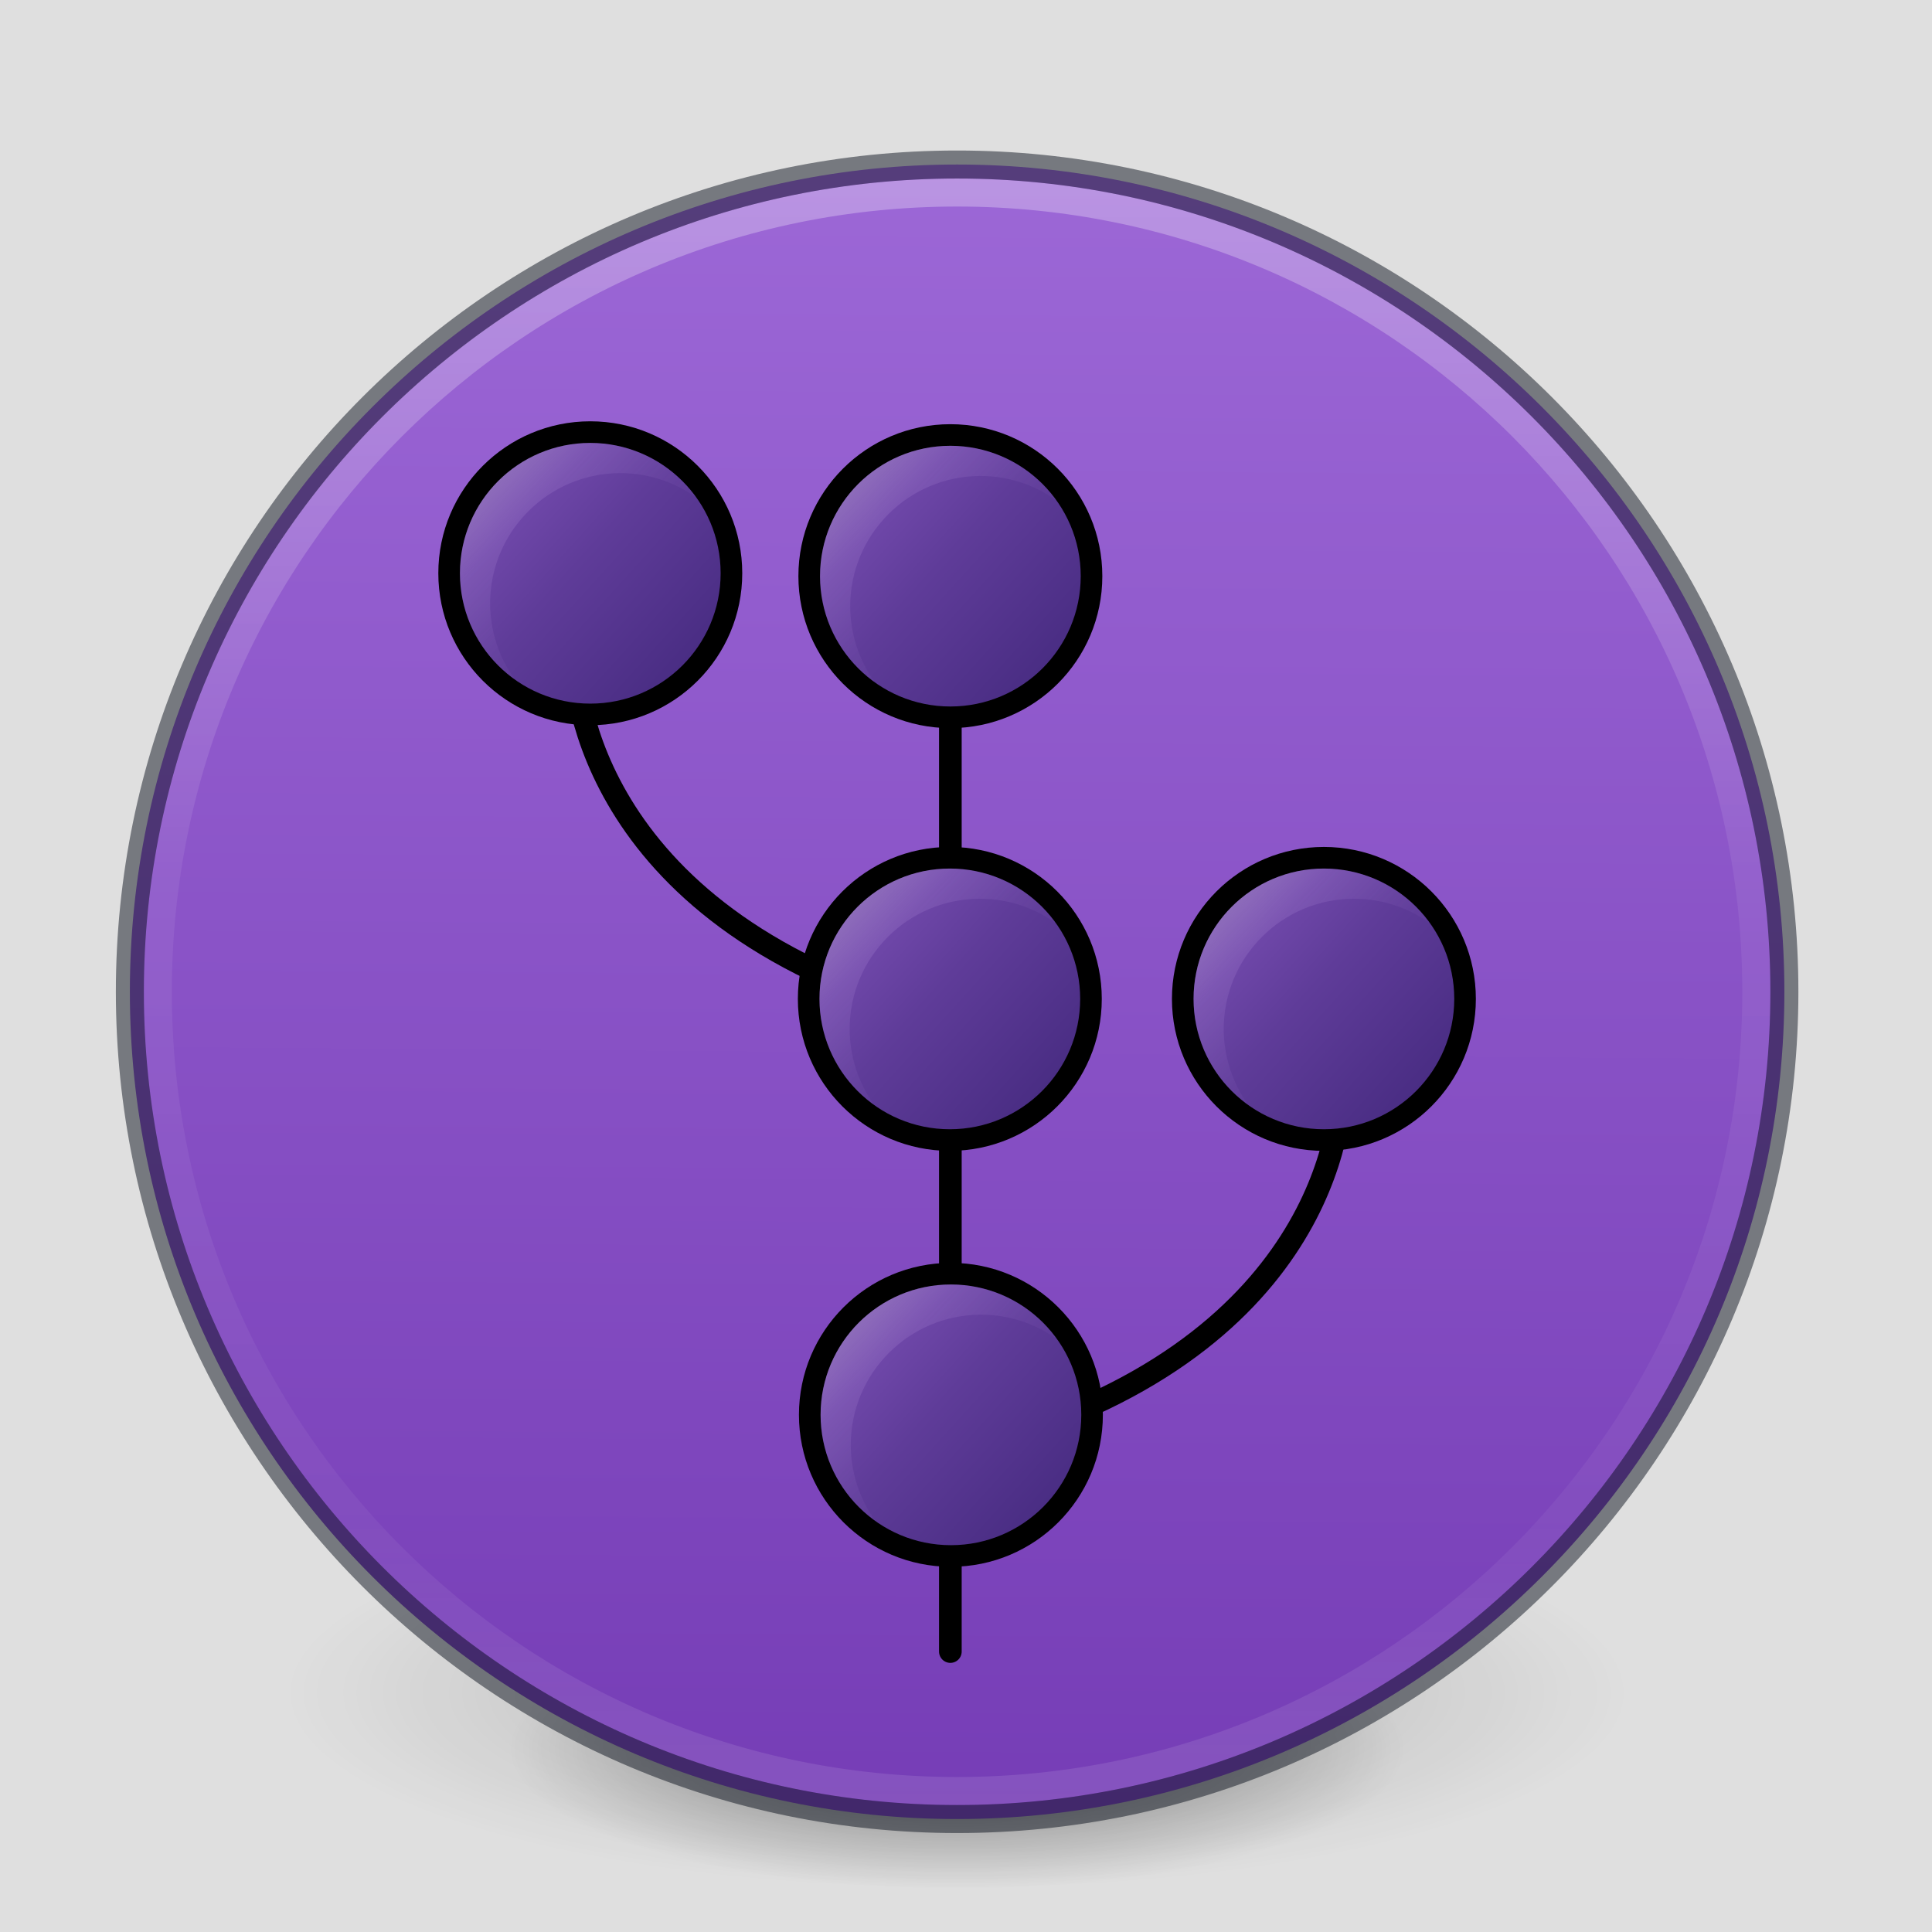
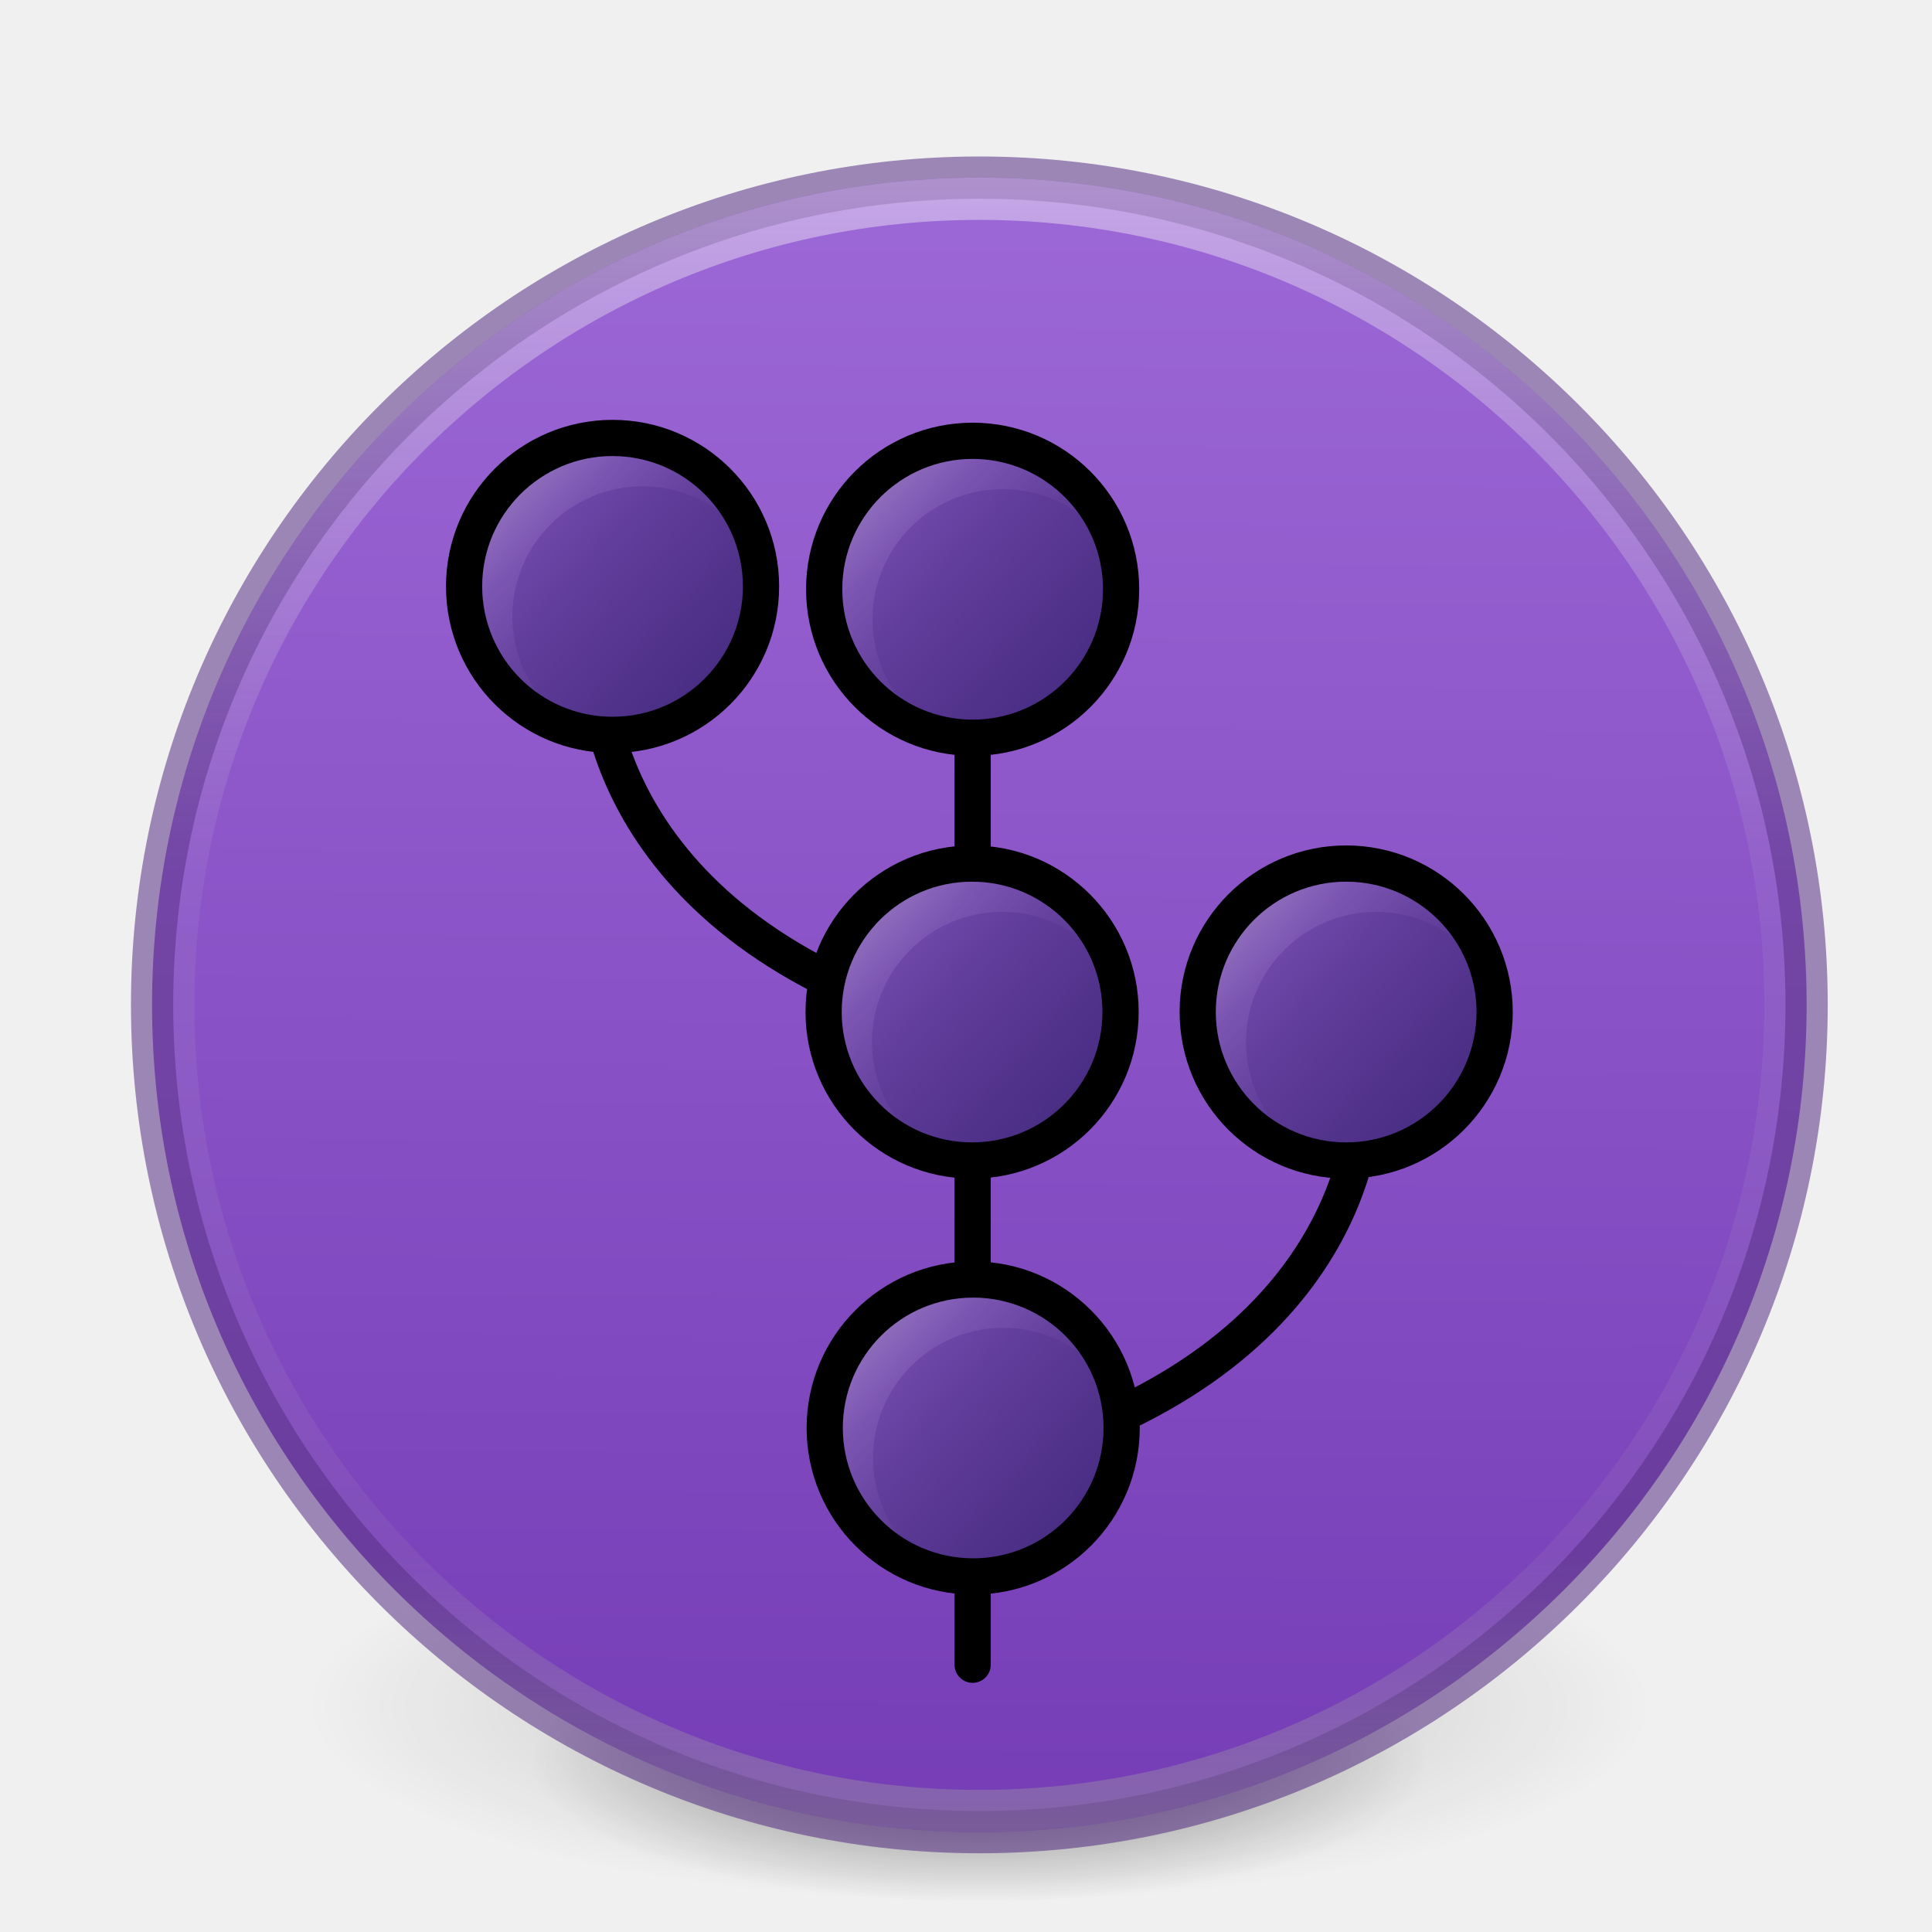
<svg xmlns="http://www.w3.org/2000/svg" xmlns:xlink="http://www.w3.org/1999/xlink" version="1.1" width="32" height="32" id="svg5157">
  <defs id="defs5159">
+     <linearGradient id="linearGradient930">
+       <stop offset="0" style="stop-color:#9c9c9c;stop-opacity:0.855" id="stop924" />
+       <stop id="stop919" style="stop-color:#b2b2b2;stop-opacity:0.191" offset="0.167" />
+       <stop offset="0.582" style="stop-color:#d3d3d3;stop-opacity:0.173" id="stop926" />
+       <stop offset="1" style="stop-color:#ffffff;stop-opacity:0.85" id="stop928" />
+     </linearGradient>
    <linearGradient id="linearGradient1053">
      <stop style="stop-color:#bababa;stop-opacity:0.439" offset="0" id="stop1049" />
      <stop style="stop-color:#c1a0e5;stop-opacity:0.173;" offset="0.334" id="stop1059" />
      <stop style="stop-color:#9d68d7;stop-opacity:0;" offset="1" id="stop1051" />
    </linearGradient>
    <linearGradient id="linearGradient1045">
      <stop id="stop1041" offset="0" style="stop-color:#41277b;stop-opacity:1" />
      <stop style="stop-color:#5f3c99;stop-opacity:1;" offset="0.409" id="stop1047" />
      <stop id="stop1043" offset="1" style="stop-color:#9d68d7;stop-opacity:1" />
    </linearGradient>
    <linearGradient id="linearGradient953-5">
      <stop style="stop-color:#7239b3;stop-opacity:1;" offset="0" id="stop949" />
      <stop style="stop-color:#9d68d7;stop-opacity:1" offset="1" id="stop951" />
    </linearGradient>
    <linearGradient id="linearGradient3820-7-2-8-6">
      <stop id="stop3822-2-6-5-0" style="stop-color:#3d3d3d;stop-opacity:1" offset="0" />
      <stop id="stop3864-8-7-4-1" style="stop-color:#686868;stop-opacity:0.498" offset="0.5" />
      <stop id="stop3824-1-2-6-7" style="stop-color:#686868;stop-opacity:0" offset="1" />
    </linearGradient>
    <linearGradient id="linearGradient4806">
      <stop offset="0" style="stop-color:#ffffff;stop-opacity:1" id="stop4808" />
      <stop offset="0.424" style="stop-color:#ffffff;stop-opacity:0.235" id="stop4810" />
      <stop offset="0.821" style="stop-color:#ffffff;stop-opacity:0.157" id="stop4812" />
      <stop offset="1" style="stop-color:#ffffff;stop-opacity:0.392" id="stop4814" />
    </linearGradient>
    <linearGradient xlink:href="#linearGradient4806" id="linearGradient3118" gradientUnits="userSpaceOnUse" gradientTransform="matrix(4.16388,0,0,4.16388,-236.0326,-50.53443)" x1="71.204" y1="15.369" x2="71.204" y2="40.496" />
    <radialGradient xlink:href="#linearGradient3820-7-2-8-6" id="radialGradient3163" gradientUnits="userSpaceOnUse" gradientTransform="matrix(0.6850502,0,0,0.2150277,-3.927532,68.46817)" cx="99.157" cy="186.171" fx="99.157" fy="186.171" r="62.769" />
    <linearGradient id="linearGradient3242-7-3-8-0-4-58-06">
      <stop offset="0" style="stop-color:#cdf87e;stop-opacity:1" id="stop3244-5-8-5-6-4-3-8" />
      <stop offset="0.262" style="stop-color:#a2e34f;stop-opacity:1" id="stop3246-9-5-1-5-3-0-7" />
      <stop offset="0.661" style="stop-color:#68b723;stop-opacity:1" id="stop3248-7-2-0-7-5-35-9" />
      <stop offset="1" style="stop-color:#1d7e0d;stop-opacity:1" id="stop3250-8-2-8-5-6-40-4" />
    </linearGradient>
    <radialGradient gradientTransform="matrix(0,2.423525,-2.639279,0,226.369,-84.88818)" gradientUnits="userSpaceOnUse" xlink:href="#linearGradient3242-7-3-8-0-4-58-06" id="radialGradient3381" fy="48.768" fx="66.127" r="31" cy="48.768" cx="66.127" />
    <linearGradient gradientTransform="matrix(2.113467,0,0,1.645562,50.72421,61.89995)" gradientUnits="userSpaceOnUse" xlink:href="#linearGradient4361" id="linearGradient3030" y2="37.13" x2="24.139" y1="9.176" x1="24.139" />
    <linearGradient id="linearGradient4361">
      <stop offset="0" style="stop-color:#ffffff;stop-opacity:1" id="stop4363" />
      <stop offset="0" style="stop-color:#ffffff;stop-opacity:0.235" id="stop4365" />
      <stop offset="1" style="stop-color:#ffffff;stop-opacity:0.157" id="stop4367" />
      <stop offset="1" style="stop-color:#ffffff;stop-opacity:0.392" id="stop4369" />
    </linearGradient>
    <linearGradient gradientTransform="matrix(1.659245,0,0,2.092852,60.83215,51.57179)" gradientUnits="userSpaceOnUse" xlink:href="#linearGradient4351" id="linearGradient3030-1" y2="26.485" x2="24.139" y1="19.795" x1="24.139" />
    <linearGradient id="linearGradient4351">
      <stop offset="0" style="stop-color:#ffffff;stop-opacity:1" id="stop4353" />
      <stop offset="0" style="stop-color:#ffffff;stop-opacity:0.235" id="stop4355" />
      <stop offset="1" style="stop-color:#ffffff;stop-opacity:0.157" id="stop4357" />
      <stop offset="1" style="stop-color:#ffffff;stop-opacity:0.392" id="stop4359" />
    </linearGradient>
    <radialGradient cx="-14.891" cy="11.546" r="20" fx="-14.891" fy="11.546" id="radialGradient3183" xlink:href="#linearGradient4330" gradientUnits="userSpaceOnUse" gradientTransform="matrix(-9.9735355e-6,17.90064,18.57144,0,-152.285,218.151)" />
    <linearGradient id="linearGradient4330">
      <stop offset="0" style="stop-color:#95a3ab;stop-opacity:1" id="stop4332" />
      <stop offset="0.262" style="stop-color:#667885;stop-opacity:1" id="stop4334" />
      <stop offset="0.705" style="stop-color:#485a6c;stop-opacity:1" id="stop4336" />
      <stop offset="1" style="stop-color:#273445;stop-opacity:1" id="stop4338" />
    </linearGradient>
    <radialGradient r="62.769" fy="185.297" fx="99.189" cy="185.297" cx="99.189" gradientTransform="matrix(0.3823536,7.5555777e-8,-1.8372241e-8,0.1115198,-5.925427,36.33585)" gradientUnits="userSpaceOnUse" id="radialGradient3300-9" xlink:href="#linearGradient23419" />
    <linearGradient id="linearGradient23419">
      <stop offset="0" style="stop-color:#000000;stop-opacity:1" id="stop23421" />
      <stop offset="1" style="stop-color:#000000;stop-opacity:0" id="stop23423" />
    </linearGradient>
    <radialGradient r="62.769" fy="185.297" fx="99.189" cy="185.297" cx="99.189" gradientTransform="matrix(0.2549024,5.3967361e-8,-1.2248161e-8,0.07965545,6.716382,44.24067)" gradientUnits="userSpaceOnUse" id="radialGradient4192" xlink:href="#linearGradient23419" />
-     <linearGradient gradientTransform="matrix(1.080775,0,0,1.080775,-62.15355,82.30881)" gradientUnits="userSpaceOnUse" xlink:href="#linearGradient4806" id="linearGradient3293" y2="40.496" x2="71.204" y1="15.369" x1="71.204" />
-     <linearGradient xlink:href="#linearGradient953-5" id="linearGradient955" x1="64.463" y1="128.37" x2="65.362" y2="7.455" gradientUnits="userSpaceOnUse" gradientTransform="matrix(0.2499968,0,0,0.2499968,3.4959994e-4,96.46512)" />
+     <linearGradient gradientTransform="matrix(2.16157,0,0,2.16157,-123.6688,37.32695)" gradientUnits="userSpaceOnUse" xlink:href="#linearGradient4806" id="linearGradient3293" y2="40.496" x2="71.204" y1="15.369" x1="71.204" />
+     <linearGradient xlink:href="#linearGradient953-5" id="linearGradient955" x1="64.463" y1="128.37" x2="65.362" y2="7.455" gradientUnits="userSpaceOnUse" gradientTransform="matrix(0.2499974,0,0,0.2499974,0.3691066,96.68268)" />
    <linearGradient xlink:href="#linearGradient1045" id="linearGradient990" x1="165.299" y1="72.761" x2="140.478" y2="50.264" gradientUnits="userSpaceOnUse" gradientTransform="translate(-68.14741)" />
    <linearGradient xlink:href="#linearGradient1053" id="linearGradient1055" x1="79.65" y1="56.753" x2="90.919" y2="67.801" gradientUnits="userSpaceOnUse" />
    <linearGradient xlink:href="#linearGradient1045" id="linearGradient1081" gradientUnits="userSpaceOnUse" gradientTransform="translate(-68.14741)" x1="165.299" y1="72.761" x2="140.478" y2="50.264" />
    <linearGradient xlink:href="#linearGradient1053" id="linearGradient1083" gradientUnits="userSpaceOnUse" x1="79.65" y1="56.753" x2="90.919" y2="67.801" />
    <linearGradient xlink:href="#linearGradient1045" id="linearGradient1091" gradientUnits="userSpaceOnUse" gradientTransform="translate(-68.14741)" x1="165.299" y1="72.761" x2="140.478" y2="50.264" />
    <linearGradient xlink:href="#linearGradient1053" id="linearGradient1093" gradientUnits="userSpaceOnUse" x1="79.65" y1="56.753" x2="90.919" y2="67.801" />
    <linearGradient xlink:href="#linearGradient1045" id="linearGradient1101" gradientUnits="userSpaceOnUse" gradientTransform="translate(-68.14741)" x1="165.299" y1="72.761" x2="140.478" y2="50.264" />
    <linearGradient xlink:href="#linearGradient1053" id="linearGradient1103" gradientUnits="userSpaceOnUse" x1="79.65" y1="56.753" x2="90.919" y2="67.801" />
    <linearGradient xlink:href="#linearGradient1045" id="linearGradient1111" gradientUnits="userSpaceOnUse" gradientTransform="translate(-68.14741)" x1="165.299" y1="72.761" x2="140.478" y2="50.264" />
    <linearGradient xlink:href="#linearGradient1053" id="linearGradient1113" gradientUnits="userSpaceOnUse" x1="79.65" y1="56.753" x2="90.919" y2="67.801" />
+     <linearGradient xlink:href="#linearGradient930" id="linearGradient922" x1="33" y1="125" x2="33" y2="70" gradientUnits="userSpaceOnUse" />
+     <clipPath clipPathUnits="userSpaceOnUse" id="clipPath925">
+       <path d="m 32.345,70.159 c -15.121,0 -27.404,12.284 -27.404,27.404 0,15.121 12.284,27.404 27.404,27.404 15.121,0 27.404,-12.284 27.404,-27.404 0,-15.121 -12.284,-27.404 -27.404,-27.404 z" id="path927" style="color:#000000;display:inline;overflow:visible;visibility:visible;opacity:1;fill:url(#linearGradient929);fill-opacity:1;fill-rule:nonzero;stroke:none;stroke-width:0.929;marker:none;enable-background:accumulate" />
+     </clipPath>
+     <linearGradient xlink:href="#linearGradient953-5" id="linearGradient929" gradientUnits="userSpaceOnUse" gradientTransform="matrix(0.499998,0,0,0.499998,0.6401574,65.63983)" x1="64.463" y1="128.37" x2="65.362" y2="7.455" />
  </defs>
-   <g id="layer3" transform="translate(0,-96)" style="display:inline">
-     <rect style="display:inline;fill:#888888;fill-opacity:0.153;stroke:none;stroke-width:0.247;stroke-miterlimit:4;stroke-dasharray:none;stroke-opacity:1" id="rect910" width="32.098" height="32.275" x="-0.098" y="96" />
+   <g id="layer3" transform="translate(0,-96)" style="display:none">
+     <rect style="display:inline;fill:#888888;fill-opacity:0.153;stroke:none;stroke-width:0.493;stroke-miterlimit:4;stroke-dasharray:none;stroke-opacity:1" id="rect910" width="32.07" height="32.137" x="0" y="95.863" />
  </g>
  <g id="layer1" transform="translate(0,-96)">
-     <g style="opacity:1" id="g4198" transform="matrix(0.464475,0,0,0.464475,0.9893996,97.56261)">
-       <path style="opacity:0.2;fill:url(#radialGradient3300-9);fill-opacity:1;stroke:none" id="path3818-0" d="m 56,57.002 a 24,6.999 0 1 1 -48,0 24,6.999 0 1 1 48,0 z" />
-       <path d="m 48,59.002 a 16,4.999 0 1 1 -32,0 16,4.999 0 1 1 32,0 z" id="path4190" style="opacity:0.4;fill:url(#radialGradient4192);fill-opacity:1;stroke:none" />
+     <g style="opacity:1;stroke-width:2" id="g4198" transform="matrix(0.4644763,0,0,0.4644763,1.358159,97.78018)">
+       <path style="opacity:0.2;fill:url(#radialGradient3300-9);fill-opacity:1;stroke:none;stroke-width:2" id="path3818-0" d="m 56,57.002 a 24,6.999 0 1 1 -48,0 24,6.999 0 1 1 48,0 z" />
+       <path d="m 48,59.002 a 16,4.999 0 1 1 -32,0 16,4.999 0 1 1 32,0 z" id="path4190" style="opacity:0.4;fill:url(#radialGradient4192);fill-opacity:1;stroke:none;stroke-width:2" />
    </g>
-     <path style="color:#000000;display:inline;overflow:visible;visibility:visible;opacity:1;fill:url(#linearGradient955);fill-opacity:1;fill-rule:nonzero;stroke:none;stroke-width:0.464;marker:none;enable-background:accumulate" id="path2555-9" d="m 15.853,98.725 c -7.56,0 -13.702,6.142 -13.702,13.702 0,7.56 6.142,13.702 13.702,13.702 7.56,0 13.702,-6.142 13.702,-13.702 0,-7.56 -6.142,-13.702 -13.702,-13.702 z" />
-     <path style="color:#000000;display:inline;overflow:visible;visibility:visible;opacity:0.3;fill:none;stroke:url(#linearGradient3293);stroke-width:0.464;stroke-linecap:round;stroke-linejoin:round;stroke-miterlimit:4;stroke-dasharray:none;stroke-dashoffset:0;stroke-opacity:1;marker:none;enable-background:accumulate" id="path3019-3" d="m 29.09,112.427 c 0,7.311 -5.927,13.238 -13.238,13.238 -7.311,0 -13.238,-5.927 -13.238,-13.238 0,-7.311 5.927,-13.238 13.238,-13.238 7.311,0 13.238,5.927 13.238,13.238 z" />
-     <path style="color:#000000;display:inline;overflow:visible;visibility:visible;opacity:0.5;fill:#7239b3;fill-opacity:0;fill-rule:nonzero;stroke:#0e141f;stroke-width:0.464;stroke-linecap:round;stroke-linejoin:round;stroke-miterlimit:4;stroke-dasharray:none;stroke-dashoffset:0;stroke-opacity:1;marker:none;enable-background:accumulate" id="path2555-7-1" d="m 15.853,98.725 c -7.56,0 -13.702,6.142 -13.702,13.702 0,7.56 6.142,13.702 13.702,13.702 7.56,0 13.702,-6.142 13.702,-13.702 0,-7.56 -6.142,-13.702 -13.702,-13.702 z" />
+     <path style="color:#000000;display:inline;overflow:visible;visibility:visible;opacity:1;fill:url(#linearGradient955);fill-opacity:1;fill-rule:nonzero;stroke:none;stroke-width:0.929;marker:none;enable-background:accumulate" id="path2555-9" d="m 16.221,98.942 c -7.56,0 -13.702,6.142 -13.702,13.702 0,7.56 6.142,13.702 13.702,13.702 7.56,0 13.702,-6.142 13.702,-13.702 0,-7.56 -6.142,-13.702 -13.702,-13.702 z" />
+     <path style="color:#000000;display:inline;overflow:visible;visibility:visible;opacity:0.5;fill:#7239b3;fill-opacity:0;fill-rule:nonzero;stroke:#481c7b;stroke-width:0.7;stroke-linecap:round;stroke-linejoin:round;stroke-miterlimit:4;stroke-dasharray:none;stroke-dashoffset:0;stroke-opacity:1;marker:none;enable-background:accumulate" id="path2555-7-1" d="m 16.221,98.942 c -7.56,0 -13.702,6.142 -13.702,13.702 0,7.56 6.142,13.702 13.702,13.702 7.56,0 13.702,-6.142 13.702,-13.702 0,-7.56 -6.142,-13.702 -13.702,-13.702 z" />
+     <path d="m 32.345,70.159 c -15.121,0 -27.404,12.284 -27.404,27.404 0,15.121 12.284,27.404 27.404,27.404 15.121,0 27.404,-12.284 27.404,-27.404 0,-15.121 -12.284,-27.404 -27.404,-27.404 z" id="path914" style="color:#000000;display:inline;overflow:visible;visibility:visible;opacity:0.5;fill:none;fill-opacity:0;fill-rule:nonzero;stroke:url(#linearGradient922);stroke-width:2.8;stroke-linecap:round;stroke-linejoin:round;stroke-miterlimit:4;stroke-dasharray:none;stroke-dashoffset:0;stroke-opacity:1;marker:none;enable-background:accumulate" clip-path="url(#clipPath925)" transform="matrix(0.4999969,0,0,0.4999969,0.04902991,63.86297)" />
  </g>
  <g id="layer2" style="display:inline" transform="translate(0,-96)">
-     <path style="fill:none;stroke:#000000;stroke-width:0.375;stroke-linecap:round;stroke-linejoin:miter;stroke-miterlimit:4;stroke-dasharray:none;stroke-opacity:1" d="M 15.741,105.543 V 123.355" id="path967" />
-     <circle style="opacity:1;fill:#ffffff;stroke:#000000;stroke-width:0.716;stroke-miterlimit:4;stroke-dasharray:none" id="path932-5" cx="15.741" cy="105.543" r="2.159" />
-     <path style="opacity:1;fill:none;stroke:#000000;stroke-width:0.375;stroke-linecap:butt;stroke-linejoin:miter;stroke-miterlimit:4;stroke-dasharray:none;stroke-opacity:1" d="m 17.145,119.642 c 5.2,-1.839 5.083,-5.683 5.071,-5.69" id="path1126" />
-     <path id="path1136" d="M 14.591,112.53 C 9.391,110.691 9.508,106.847 9.52,106.84" style="opacity:1;fill:none;stroke:#000000;stroke-width:0.375;stroke-linecap:butt;stroke-linejoin:miter;stroke-miterlimit:4;stroke-dasharray:none;stroke-opacity:1" />
-     <circle r="2.159" cy="112.545" cx="15.732" id="circle969" style="opacity:1;fill:#ffffff;stroke:#000000;stroke-width:0.716;stroke-miterlimit:4;stroke-dasharray:none" />
-     <circle style="opacity:1;fill:#ffffff;stroke:#000000;stroke-width:0.716;stroke-miterlimit:4;stroke-dasharray:none" id="circle971" cx="15.75" cy="119.434" r="2.159" />
-     <circle r="2.159" cy="105.495" cx="9.777" id="circle973" style="opacity:1;fill:#ffffff;stroke:#000000;stroke-width:0.716;stroke-miterlimit:4;stroke-dasharray:none" />
-     <circle r="2.159" cy="112.545" cx="21.928" id="circle975" style="opacity:1;fill:none;stroke:#000000;stroke-width:0.716;stroke-miterlimit:4;stroke-dasharray:none" />
+     <path style="fill:none;stroke:#000000;stroke-width:0.6;stroke-linecap:round;stroke-linejoin:miter;stroke-miterlimit:4;stroke-dasharray:none;stroke-opacity:1" d="m 16.11,105.76 v 17.813" id="path967" />
+     <circle style="opacity:1;fill:#ffffff;stroke:#000000;stroke-width:1.2;stroke-miterlimit:4;stroke-dasharray:none" id="path932-5" cx="16.11" cy="105.76" r="2.159" />
+     <path style="opacity:1;fill:none;stroke:#000000;stroke-width:0.6;stroke-linecap:butt;stroke-linejoin:miter;stroke-miterlimit:4;stroke-dasharray:none;stroke-opacity:1" d="m 17.514,119.86 c 5.2,-1.839 5.083,-5.683 5.071,-5.69" id="path1126" />
+     <path id="path1136" d="m 14.96,112.748 c -5.2,-1.839 -5.083,-5.683 -5.071,-5.69" style="opacity:1;fill:none;stroke:#000000;stroke-width:0.6;stroke-linecap:butt;stroke-linejoin:miter;stroke-miterlimit:4;stroke-dasharray:none;stroke-opacity:1" />
+     <circle r="2.159" cy="112.762" cx="16.101" id="circle969" style="opacity:1;fill:#ffffff;stroke:#000000;stroke-width:1.2;stroke-miterlimit:4;stroke-dasharray:none" />
+     <circle style="opacity:1;fill:#ffffff;stroke:#000000;stroke-width:1.2;stroke-miterlimit:4;stroke-dasharray:none" id="circle971" cx="16.119" cy="119.652" r="2.159" />
+     <circle r="2.159" cy="105.713" cx="10.146" id="circle973" style="opacity:1;fill:#ffffff;stroke:#000000;stroke-width:1.2;stroke-miterlimit:4;stroke-dasharray:none" />
+     <circle r="2.159" cy="112.762" cx="22.297" id="circle975" style="opacity:1;fill:none;stroke:#000000;stroke-width:1.2;stroke-miterlimit:4;stroke-dasharray:none" />
    <g id="g1062" />
-     <g id="g1073" transform="matrix(0.2499967,0,0,0.2499967,3.4959994e-4,96.46512)">
-       <circle style="display:inline;opacity:1;fill:url(#linearGradient990);fill-opacity:1;stroke:none;stroke-width:2.865;stroke-miterlimit:4;stroke-dasharray:none" id="circle977" cx="87.712" cy="64.32" r="8.636" />
-       <path id="circle979" d="m 87.712,55.684 a 8.636,8.636 0 0 0 -8.637,8.637 8.636,8.636 0 0 0 3.627,7.025 8.636,8.636 0 0 1 -1.627,-5.025 8.636,8.636 0 0 1 8.637,-8.637 8.636,8.636 0 0 1 5.008,1.607 8.636,8.636 0 0 0 -7.008,-3.607 z" style="opacity:1;fill:url(#linearGradient1055);fill-opacity:1;stroke:none;stroke-width:2.865;stroke-miterlimit:4;stroke-dasharray:none" />
+     <g id="g1073" transform="matrix(0.2499974,0,0,0.2499974,0.3691066,96.68268)" style="stroke-width:2">
+       <circle style="display:inline;opacity:1;fill:url(#linearGradient990);fill-opacity:1;stroke:none;stroke-width:5.73;stroke-miterlimit:4;stroke-dasharray:none" id="circle977" cx="87.712" cy="64.32" r="8.636" />
+       <path id="circle979" d="m 87.712,55.684 a 8.636,8.636 0 0 0 -8.637,8.637 8.636,8.636 0 0 0 3.627,7.025 8.636,8.636 0 0 1 -1.627,-5.025 8.636,8.636 0 0 1 8.637,-8.637 8.636,8.636 0 0 1 5.008,1.607 8.636,8.636 0 0 0 -7.008,-3.607 z" style="opacity:1;fill:url(#linearGradient1055);fill-opacity:1;stroke:none;stroke-width:5.73;stroke-miterlimit:4;stroke-dasharray:none" />
    </g>
    <g id="g1006" transform="translate(-24.71079,27.55703)" />
    <g transform="translate(-48.60474,-28.19892)" id="g1030" />
-     <g id="g1079" transform="matrix(0.2499967,0,0,0.2499967,-6.177232,103.3543)">
-       <circle r="8.636" cy="64.32" cx="87.712" id="circle1075" style="display:inline;opacity:1;fill:url(#linearGradient1081);fill-opacity:1;stroke:none;stroke-width:2.865;stroke-miterlimit:4;stroke-dasharray:none" />
-       <path style="opacity:1;fill:url(#linearGradient1083);fill-opacity:1;stroke:none;stroke-width:2.865;stroke-miterlimit:4;stroke-dasharray:none" d="m 87.712,55.684 a 8.636,8.636 0 0 0 -8.637,8.637 8.636,8.636 0 0 0 3.627,7.025 8.636,8.636 0 0 1 -1.627,-5.025 8.636,8.636 0 0 1 8.637,-8.637 8.636,8.636 0 0 1 5.008,1.607 8.636,8.636 0 0 0 -7.008,-3.607 z" id="path1077" />
+     <g id="g1079" transform="matrix(0.2499974,0,0,0.2499974,-5.808491,103.5719)" style="stroke-width:2">
+       <circle r="8.636" cy="64.32" cx="87.712" id="circle1075" style="display:inline;opacity:1;fill:url(#linearGradient1081);fill-opacity:1;stroke:none;stroke-width:5.73;stroke-miterlimit:4;stroke-dasharray:none" />
+       <path style="opacity:1;fill:url(#linearGradient1083);fill-opacity:1;stroke:none;stroke-width:5.73;stroke-miterlimit:4;stroke-dasharray:none" d="m 87.712,55.684 a 8.636,8.636 0 0 0 -8.637,8.637 8.636,8.636 0 0 0 3.627,7.025 8.636,8.636 0 0 1 -1.627,-5.025 8.636,8.636 0 0 1 8.637,-8.637 8.636,8.636 0 0 1 5.008,1.607 8.636,8.636 0 0 0 -7.008,-3.607 z" id="path1077" />
    </g>
-     <g transform="matrix(0.2499967,0,0,0.2499967,-6.195607,96.46512)" id="g1089">
-       <circle style="display:inline;opacity:1;fill:url(#linearGradient1091);fill-opacity:1;stroke:none;stroke-width:2.865;stroke-miterlimit:4;stroke-dasharray:none" id="circle1085" cx="87.712" cy="64.32" r="8.636" />
-       <path id="path1087" d="m 87.712,55.684 a 8.636,8.636 0 0 0 -8.637,8.637 8.636,8.636 0 0 0 3.627,7.025 8.636,8.636 0 0 1 -1.627,-5.025 8.636,8.636 0 0 1 8.637,-8.637 8.636,8.636 0 0 1 5.008,1.607 8.636,8.636 0 0 0 -7.008,-3.607 z" style="opacity:1;fill:url(#linearGradient1093);fill-opacity:1;stroke:none;stroke-width:2.865;stroke-miterlimit:4;stroke-dasharray:none" />
+     <g transform="matrix(0.2499974,0,0,0.2499974,-5.826867,96.68268)" id="g1089" style="stroke-width:2">
+       <circle style="display:inline;opacity:1;fill:url(#linearGradient1091);fill-opacity:1;stroke:none;stroke-width:5.73;stroke-miterlimit:4;stroke-dasharray:none" id="circle1085" cx="87.712" cy="64.32" r="8.636" />
+       <path id="path1087" d="m 87.712,55.684 a 8.636,8.636 0 0 0 -8.637,8.637 8.636,8.636 0 0 0 3.627,7.025 8.636,8.636 0 0 1 -1.627,-5.025 8.636,8.636 0 0 1 8.637,-8.637 8.636,8.636 0 0 1 5.008,1.607 8.636,8.636 0 0 0 -7.008,-3.607 z" style="opacity:1;fill:url(#linearGradient1093);fill-opacity:1;stroke:none;stroke-width:5.73;stroke-miterlimit:4;stroke-dasharray:none" />
    </g>
-     <g id="g1099" transform="matrix(0.2499967,0,0,0.2499967,-6.18642,89.46297)">
-       <circle r="8.636" cy="64.32" cx="87.712" id="circle1095" style="display:inline;opacity:1;fill:url(#linearGradient1101);fill-opacity:1;stroke:none;stroke-width:2.865;stroke-miterlimit:4;stroke-dasharray:none" />
-       <path style="opacity:1;fill:url(#linearGradient1103);fill-opacity:1;stroke:none;stroke-width:2.865;stroke-miterlimit:4;stroke-dasharray:none" d="m 87.712,55.684 a 8.636,8.636 0 0 0 -8.637,8.637 8.636,8.636 0 0 0 3.627,7.025 8.636,8.636 0 0 1 -1.627,-5.025 8.636,8.636 0 0 1 8.637,-8.637 8.636,8.636 0 0 1 5.008,1.607 8.636,8.636 0 0 0 -7.008,-3.607 z" id="path1097" />
+     <g id="g1099" transform="matrix(0.2499974,0,0,0.2499974,-5.817679,89.68051)" style="stroke-width:2">
+       <circle r="8.636" cy="64.32" cx="87.712" id="circle1095" style="display:inline;opacity:1;fill:url(#linearGradient1101);fill-opacity:1;stroke:none;stroke-width:5.73;stroke-miterlimit:4;stroke-dasharray:none" />
+       <path style="opacity:1;fill:url(#linearGradient1103);fill-opacity:1;stroke:none;stroke-width:5.73;stroke-miterlimit:4;stroke-dasharray:none" d="m 87.712,55.684 a 8.636,8.636 0 0 0 -8.637,8.637 8.636,8.636 0 0 0 3.627,7.025 8.636,8.636 0 0 1 -1.627,-5.025 8.636,8.636 0 0 1 8.637,-8.637 8.636,8.636 0 0 1 5.008,1.607 8.636,8.636 0 0 0 -7.008,-3.607 z" id="path1097" />
    </g>
-     <g transform="matrix(0.2499967,0,0,0.2499967,-12.15064,89.41549)" id="g1109">
-       <circle style="display:inline;opacity:1;fill:url(#linearGradient1111);fill-opacity:1;stroke:none;stroke-width:2.865;stroke-miterlimit:4;stroke-dasharray:none" id="circle1105" cx="87.712" cy="64.32" r="8.636" />
-       <path id="path1107" d="m 87.712,55.684 a 8.636,8.636 0 0 0 -8.637,8.637 8.636,8.636 0 0 0 3.627,7.025 8.636,8.636 0 0 1 -1.627,-5.025 8.636,8.636 0 0 1 8.637,-8.637 8.636,8.636 0 0 1 5.008,1.607 8.636,8.636 0 0 0 -7.008,-3.607 z" style="opacity:1;fill:url(#linearGradient1113);fill-opacity:1;stroke:none;stroke-width:2.865;stroke-miterlimit:4;stroke-dasharray:none" />
+     <g transform="matrix(0.2499974,0,0,0.2499974,-11.78192,89.63303)" id="g1109" style="stroke-width:2">
+       <circle style="display:inline;opacity:1;fill:url(#linearGradient1111);fill-opacity:1;stroke:none;stroke-width:5.73;stroke-miterlimit:4;stroke-dasharray:none" id="circle1105" cx="87.712" cy="64.32" r="8.636" />
+       <path id="path1107" d="m 87.712,55.684 a 8.636,8.636 0 0 0 -8.637,8.637 8.636,8.636 0 0 0 3.627,7.025 8.636,8.636 0 0 1 -1.627,-5.025 8.636,8.636 0 0 1 8.637,-8.637 8.636,8.636 0 0 1 5.008,1.607 8.636,8.636 0 0 0 -7.008,-3.607 z" style="opacity:1;fill:url(#linearGradient1113);fill-opacity:1;stroke:none;stroke-width:5.73;stroke-miterlimit:4;stroke-dasharray:none" />
    </g>
  </g>
</svg>
